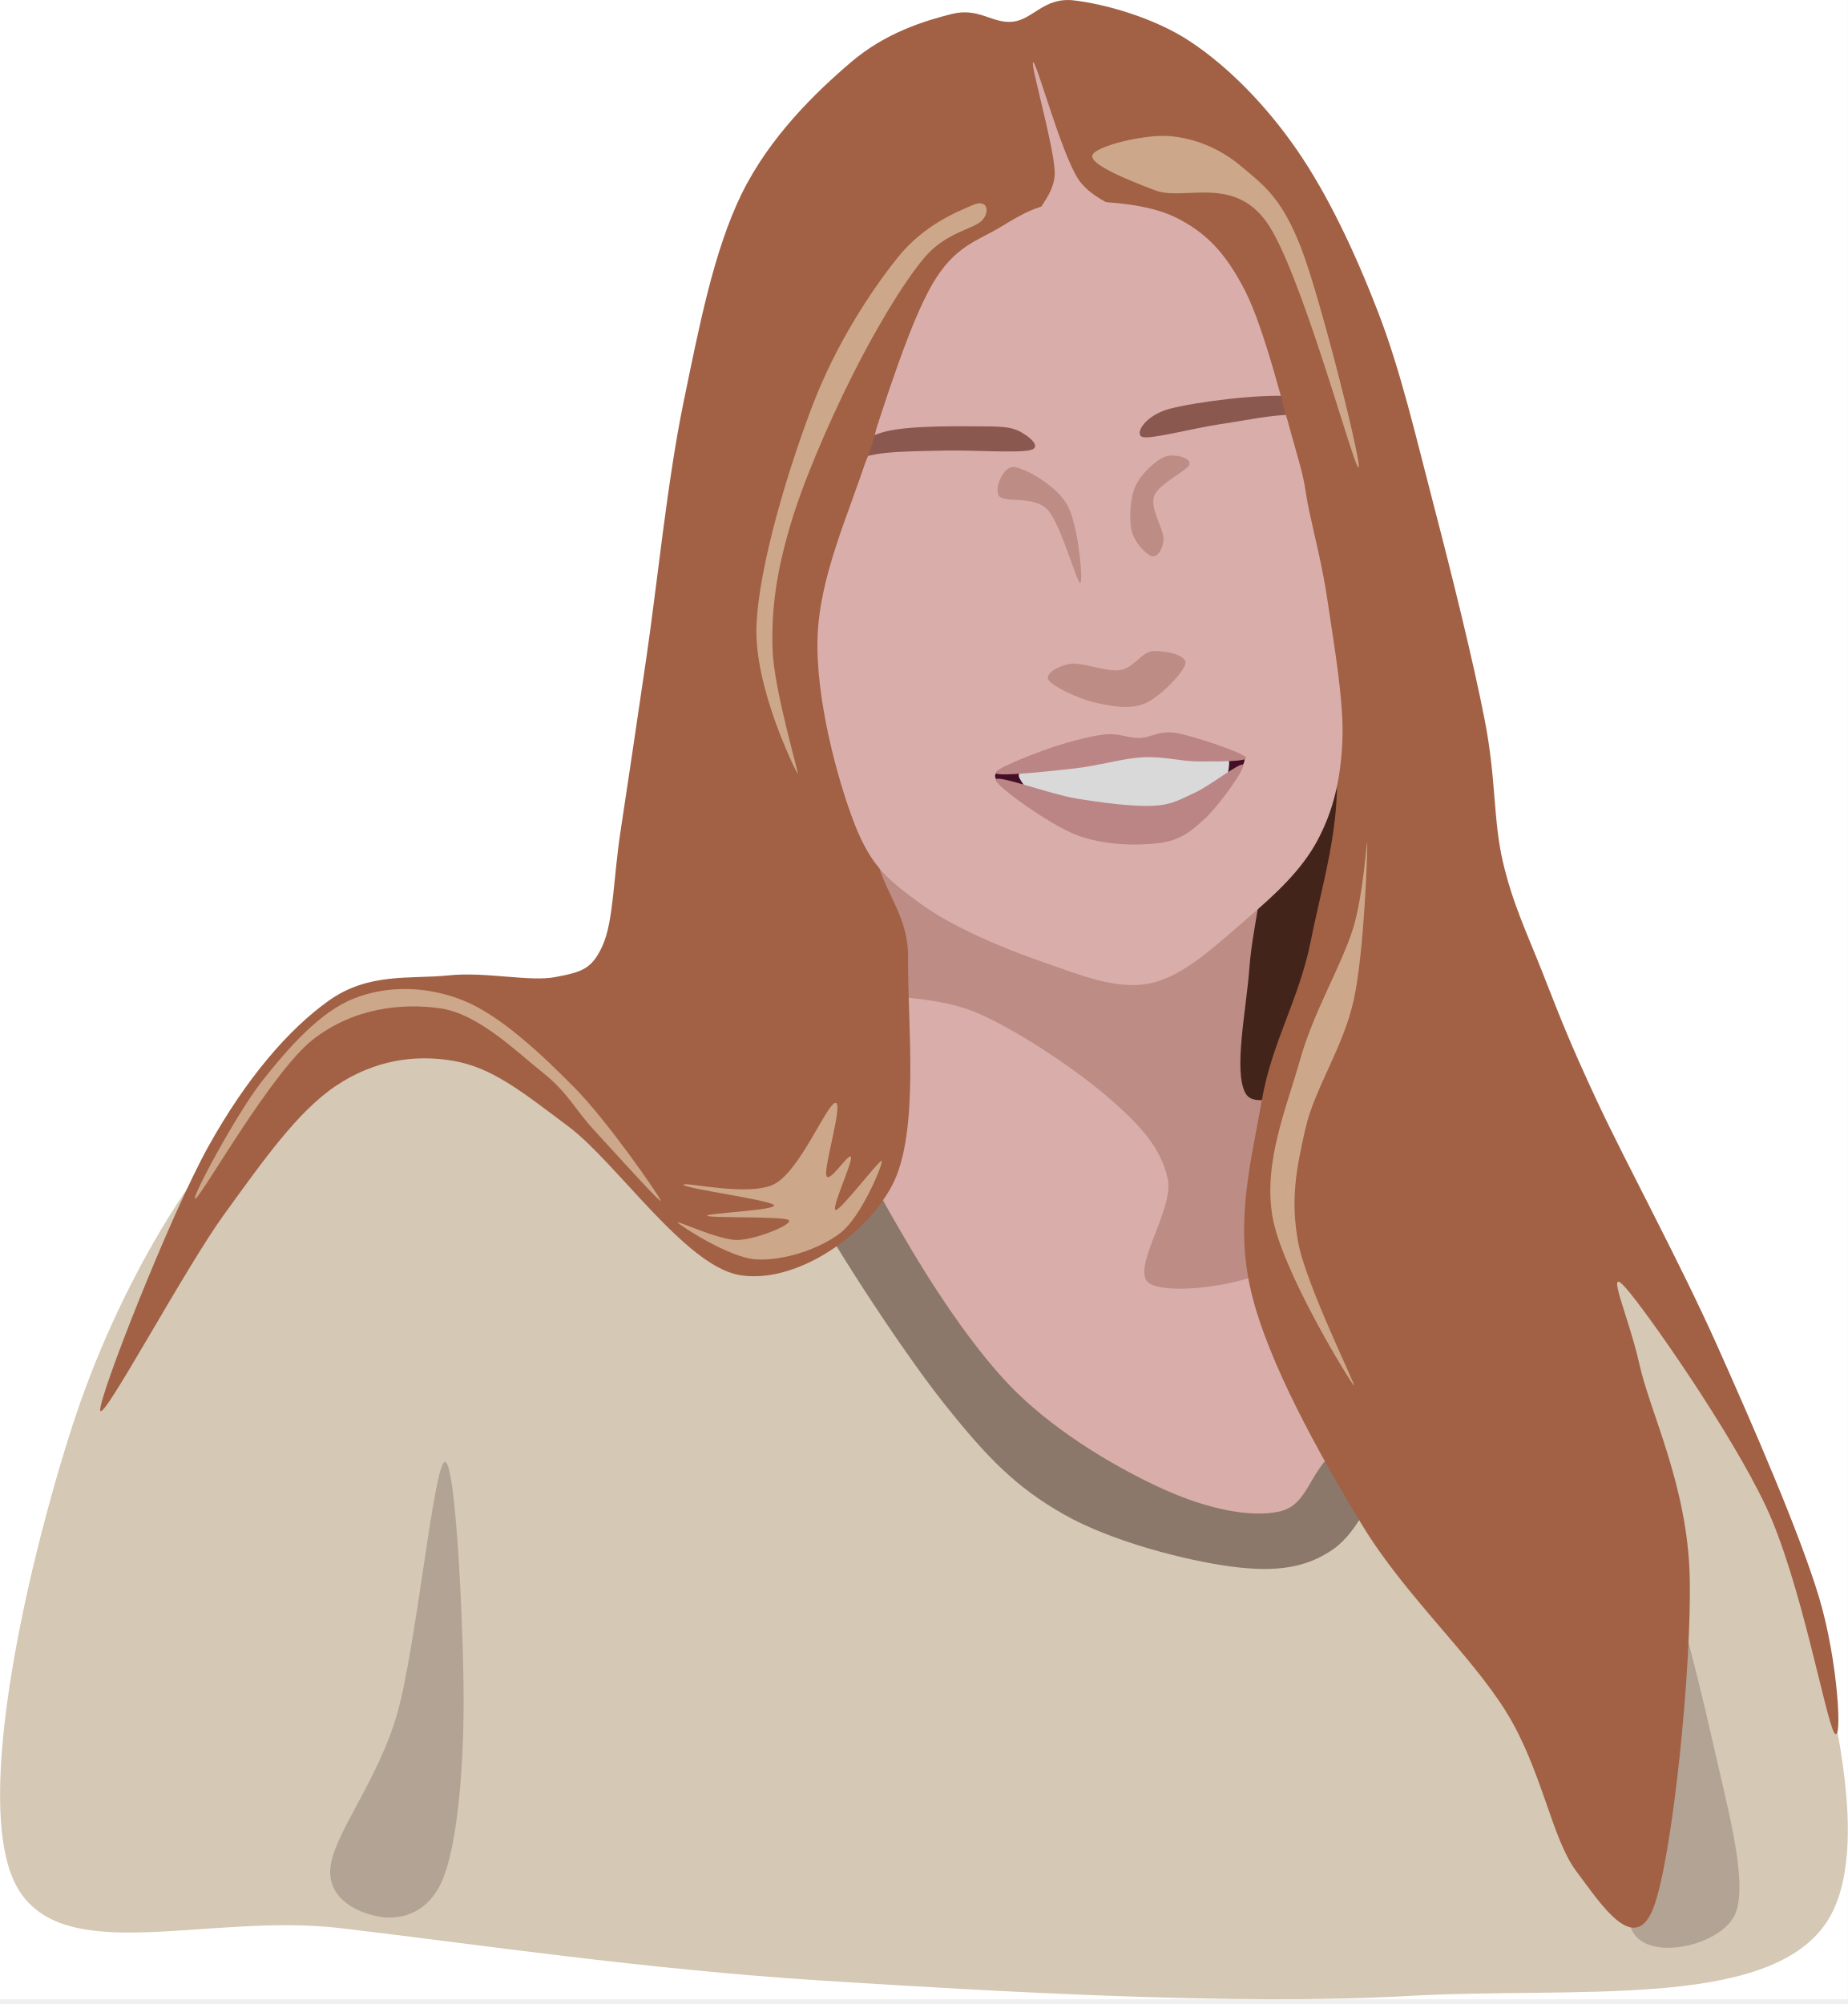
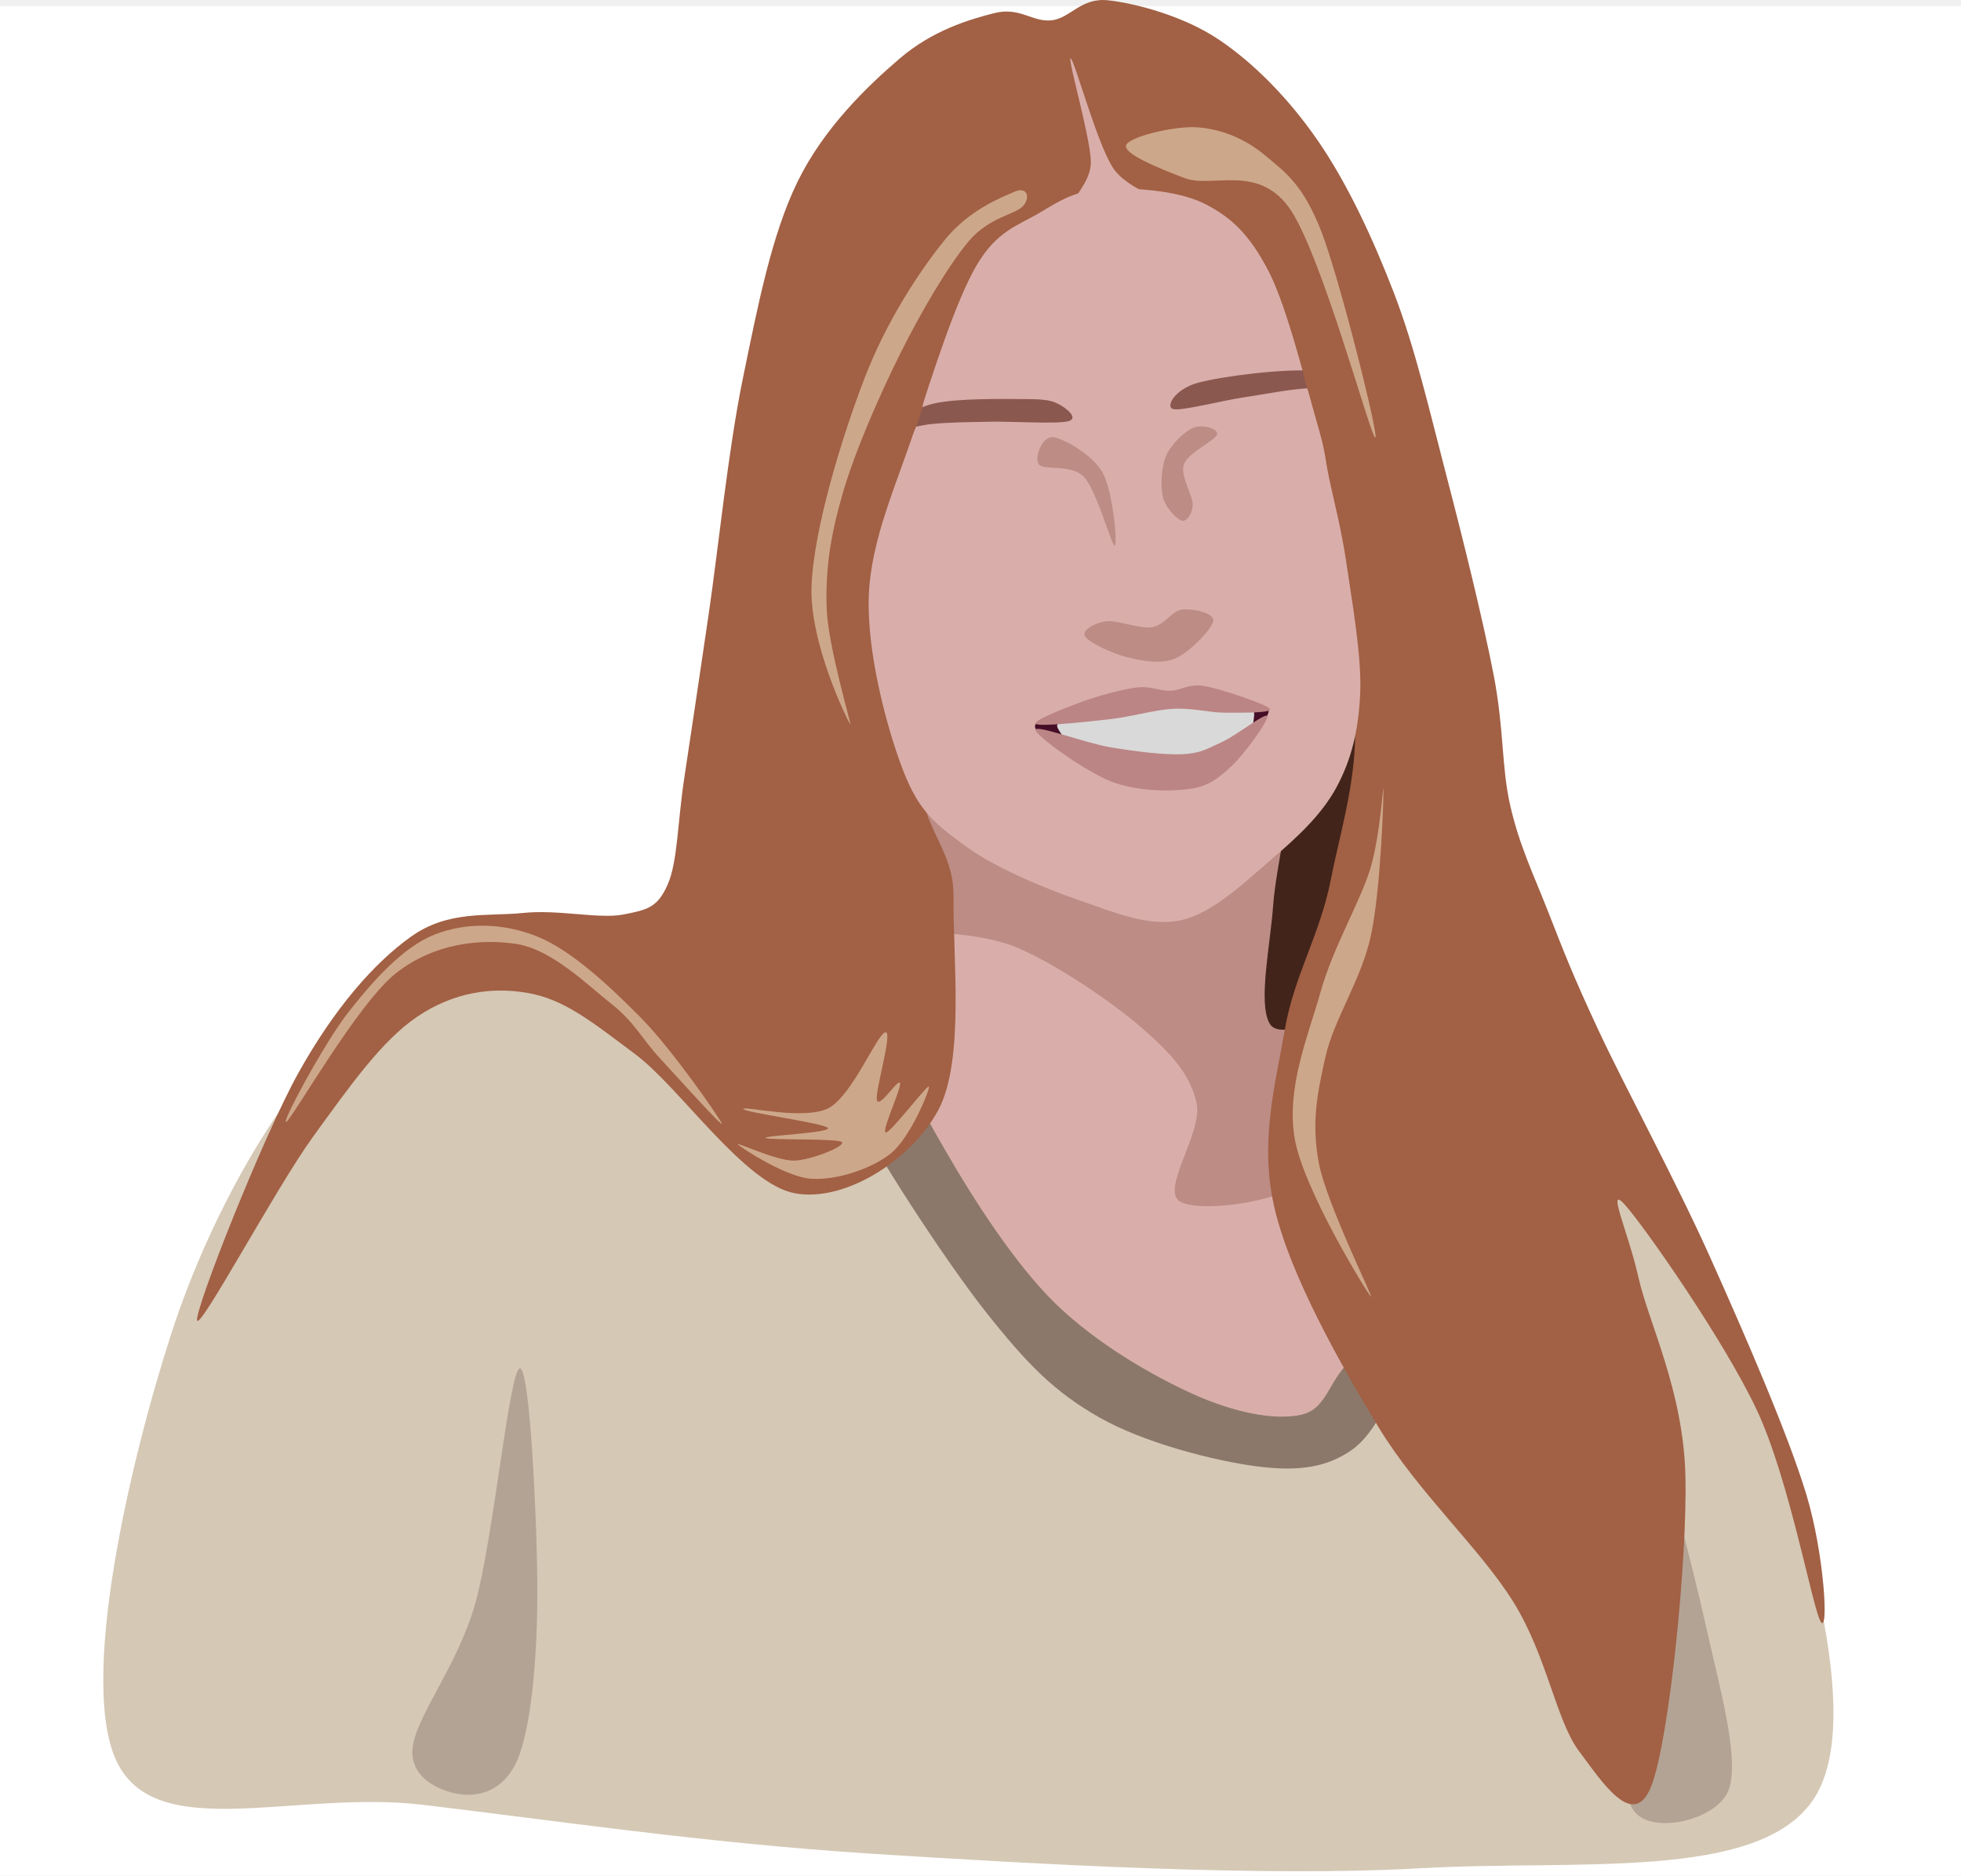
- <svg xmlns="http://www.w3.org/2000/svg" width="285" height="309" viewBox="0 0 285 309" fill="none">
-   <path fill-rule="evenodd" clip-rule="evenodd" d="M0 0H285V308.266H0V0Z" fill="white" />
-   <path fill-rule="evenodd" clip-rule="evenodd" d="M42.396 167.888C30.256 177.691 17.921 199.066 11.268 219.533C4.615 240.001 -4.409 277.731 2.478 290.693C9.364 303.656 31.896 294.863 52.587 297.31C73.277 299.758 99.226 303.636 126.621 305.379C154.017 307.122 191.128 309.24 216.958 307.771C242.788 306.301 272.435 309.914 281.602 296.563C290.769 283.213 279.229 248.018 271.96 227.668C264.69 207.318 248.25 184.874 237.983 174.462C227.715 164.051 236.001 167.49 210.356 165.198C184.71 162.907 112.102 160.266 84.108 160.715C56.115 161.163 54.536 158.085 42.396 167.888H42.396Z" fill="#D5C8B5" />
-   <path fill-rule="evenodd" clip-rule="evenodd" d="M123.582 182.384C126.437 188.86 138.66 207.64 145.405 216.158C152.151 224.677 156.618 229.26 164.054 233.494C171.49 237.728 183.092 240.668 190.021 241.564C196.95 242.461 201.555 241.714 205.629 238.875C209.704 236.035 212.26 229.46 214.47 224.528C216.68 219.597 222.112 212.772 218.889 209.285C215.666 205.797 206.043 204.551 195.131 203.604C184.219 202.657 162.993 207.988 153.417 203.604C143.84 199.221 141.861 181.686 137.671 177.303C133.481 172.919 130.627 176.456 128.279 177.303C125.93 178.15 120.728 175.908 123.582 182.384H123.582Z" fill="#8B786A" />
-   <path fill-rule="evenodd" clip-rule="evenodd" d="M195.161 134.86C195.23 140.688 191.939 154.837 191.432 160.566C190.926 166.294 190.304 167.59 192.123 169.233C193.942 170.877 195.277 167.215 202.345 170.428C209.412 173.641 230.914 181.537 234.528 188.511C238.142 195.486 228.749 206.446 224.03 212.275C219.31 218.103 210.655 220.02 206.212 223.482C201.769 226.945 201.838 232.026 197.372 233.047C192.906 234.069 186.184 232.674 179.416 229.611C172.647 226.547 163.484 221.241 156.762 214.665C150.04 208.089 143.088 197.105 139.083 190.156C135.077 183.207 134.455 182.684 132.728 172.97C131.001 163.256 127.917 142.282 128.723 131.871C129.528 121.459 127.18 111.547 137.563 110.501C147.945 109.455 181.417 121.535 191.017 125.594C200.617 129.654 195.092 129.031 195.161 134.86Z" fill="#D9AEAA" />
-   <path fill-rule="evenodd" clip-rule="evenodd" d="M210.906 109.454C205.151 107.312 189.91 115.88 184.938 123.502C179.965 131.124 179.367 144.773 181.071 155.185C182.774 165.596 190.141 182.983 195.159 185.972C200.178 188.96 207.13 181.387 211.182 173.118C215.234 164.848 219.516 146.965 219.47 136.354C219.424 125.744 216.662 111.596 210.906 109.454Z" fill="#42241A" />
-   <path fill-rule="evenodd" clip-rule="evenodd" d="M254.111 234.391C255.953 234.74 261.801 258.055 264.057 268.167C266.313 278.28 269.697 290.136 267.648 295.068C265.599 300 254.204 302.59 251.764 297.758C249.323 292.925 252.615 276.635 253.007 266.074C253.398 255.513 252.269 234.042 254.111 234.391Z" fill="#B3A394" />
-   <path fill-rule="evenodd" clip-rule="evenodd" d="M133.142 152.942C136.641 153.938 144.49 153.491 150.821 156.231C157.152 158.971 166.245 165.123 171.126 169.382C176.007 173.641 179.069 177.028 180.105 181.785C181.141 186.542 174.119 195.983 177.342 197.926C180.565 199.869 194.999 198.125 199.442 193.442C203.885 188.759 205.226 173.978 204 169.83C202.774 165.682 193.97 172.007 192.088 168.556C190.206 165.105 192.237 155.652 192.709 149.127C193.181 142.601 195.869 132.725 194.919 129.401C193.969 126.076 193.209 129.391 187.01 129.18C180.811 128.969 165.762 128.308 157.728 128.133C149.694 127.959 143.8 127.436 138.804 128.133C133.809 128.831 129.251 128.633 127.755 132.319C126.259 136.006 128.929 146.815 129.827 150.252C130.725 153.69 129.643 151.946 133.142 152.942Z" fill="#BC8C85" />
-   <path fill-rule="evenodd" clip-rule="evenodd" d="M156.212 3.346C159.343 2.997 161.023 -0.465 165.604 0.059C170.186 0.582 177.967 2.649 183.699 6.485C189.431 10.32 195.187 16.124 199.998 23.073C204.81 30.022 209.045 39.039 212.567 48.18C216.09 57.321 218.393 67.433 221.132 77.92C223.872 88.406 227.232 101.957 229.005 111.098C230.778 120.24 230.272 126.261 231.768 132.768C233.263 139.276 235.539 143.941 237.979 150.143C240.419 156.345 241.942 160.448 246.409 169.981C250.876 179.514 259.094 194.639 264.78 207.342C270.466 220.045 277.51 236.236 280.526 246.199C283.541 256.163 284.233 269.438 282.875 267.122C281.516 264.805 277.74 243.733 272.376 232.301C267.012 220.868 253.943 202.17 250.691 198.524C247.44 194.879 251.216 203.013 252.868 210.427C254.52 217.841 260.245 229.052 260.603 243.008C260.96 256.964 257.933 286.583 255.015 294.164C252.097 301.745 246.876 293.524 243.094 288.494C239.311 283.463 237.822 272.875 232.32 263.983C226.818 255.091 216.642 245.95 210.081 235.14C203.521 224.33 195.533 210.033 192.955 199.124C190.376 188.214 193.069 178.723 194.611 169.681C196.154 160.64 200.39 154.138 202.209 144.873C204.027 135.607 207.711 124.624 205.524 114.087C203.336 103.551 200.297 80.286 189.086 81.656C177.875 83.026 146.428 111.321 138.256 122.306C130.083 133.291 140.166 137.476 140.051 147.564C139.936 157.652 141.916 174.663 137.565 182.833C133.214 191.003 122.256 198.101 113.945 196.582C105.635 195.063 95.037 179.218 87.701 173.717C80.366 168.216 75.918 164.623 69.932 163.576C63.947 162.53 57.691 163.483 51.789 167.44C45.888 171.396 40.577 178.973 34.522 187.317C28.468 195.661 15.853 219.273 15.462 217.505C15.071 215.736 26.299 187.242 32.175 176.705C38.051 166.168 44.554 158.669 50.718 154.285C56.882 149.9 63.334 151.003 69.158 150.398C74.982 149.793 81.694 151.427 85.66 150.655C89.625 149.884 91.274 149.523 92.95 145.77C94.625 142.016 94.584 135.557 95.712 128.134C96.841 120.712 98.106 112.218 99.718 101.234C101.33 90.249 102.935 74.123 105.382 62.228C107.829 50.334 110.094 38.634 114.399 29.866C118.703 21.098 125.807 14.241 131.211 9.622C136.614 5.003 142.652 3.197 146.819 2.151C150.986 1.105 153.081 3.694 156.212 3.346V3.346Z" fill="#A26044" />
-   <path fill-rule="evenodd" clip-rule="evenodd" d="M154.275 35.028C157.774 32.911 160.26 31.393 164.772 31.144C169.284 30.895 176.813 31.267 181.348 33.534C185.884 35.8 188.899 38.765 191.984 44.743C195.068 50.721 198.199 63.723 199.856 69.402C201.514 75.081 201.1 74.857 201.928 78.817C202.757 82.777 203.978 87.26 204.83 93.163C205.682 99.067 207.316 108.158 207.04 114.236C206.764 120.313 205.612 125.071 203.171 129.629C200.731 134.188 196.679 137.924 192.397 141.586C188.116 145.247 182.753 150.477 177.481 151.598C172.209 152.719 166.683 150.354 160.766 148.311C154.85 146.269 146.816 142.906 141.981 139.344C137.147 135.782 134.409 133.789 131.761 126.94C129.114 120.09 125.775 107.635 126.097 98.245C126.42 88.854 130.748 79.663 133.695 70.597C136.642 61.53 140.348 49.774 143.778 43.846C147.208 37.918 150.776 37.145 154.275 35.028V35.028Z" fill="#D9AEAA" />
-   <path fill-rule="evenodd" clip-rule="evenodd" d="M68.608 225.424C66.905 225.748 64.234 253.645 61.288 264.132C58.341 274.618 51.181 283.087 50.928 288.343C50.674 293.599 56.821 295.566 59.768 295.666C62.715 295.766 66.651 294.52 68.608 288.94C70.565 283.361 71.508 272.776 71.508 262.19C71.508 251.603 70.312 225.1 68.608 225.424Z" fill="#B3A394" />
-   <path fill-rule="evenodd" clip-rule="evenodd" d="M157.353 66.562C156.156 65.952 155.189 65.753 151.759 65.74C148.329 65.728 140.64 65.578 136.773 66.487C132.905 67.397 128.599 70.635 128.553 71.195C128.507 71.755 133.573 70.136 136.496 69.849C139.419 69.561 142.352 69.547 146.092 69.472C149.833 69.397 157.061 69.883 158.938 69.398C160.815 68.913 158.549 67.171 157.353 66.562Z" fill="#8B5850" />
-   <path fill-rule="evenodd" clip-rule="evenodd" d="M161.704 104.819C161.129 103.835 163.316 102.602 165.158 102.353C166.999 102.104 170.66 103.648 172.755 103.324C174.85 103.001 176.046 100.585 177.727 100.411C179.407 100.237 183.034 100.934 182.838 102.279C182.642 103.624 178.923 107.485 176.552 108.481C174.181 109.478 171.086 108.868 168.611 108.257C166.136 107.647 162.28 105.803 161.704 104.819Z" fill="#BC8C85" />
-   <path fill-rule="evenodd" clip-rule="evenodd" d="M166.608 89.876C167.114 89.751 166.298 80.822 164.606 77.845C162.914 74.868 158.206 72.241 156.456 72.016C154.706 71.792 153.256 75.404 154.107 76.5C154.959 77.596 159.483 76.363 161.566 78.592C163.65 80.822 166.101 90 166.608 89.876Z" fill="#BC8C85" />
-   <path fill-rule="evenodd" clip-rule="evenodd" d="M179.592 70.449C178.199 71.022 175.943 73.101 175.103 75.007C174.262 76.912 174.124 80.087 174.55 81.88C174.976 83.674 176.841 85.555 177.658 85.767C178.475 85.978 179.396 84.695 179.453 83.151C179.511 81.607 177.336 78.431 178.004 76.501C178.671 74.571 183.194 72.578 183.459 71.57C183.724 70.561 180.985 69.876 179.592 70.449Z" fill="#BC8C85" />
-   <path fill-rule="evenodd" clip-rule="evenodd" d="M176.205 67.38C174.928 66.982 176.503 64.092 180.348 63.046C184.193 62.001 194.566 60.671 199.275 61.107C203.983 61.544 208.53 65.194 208.599 65.667C208.667 66.139 203.118 63.981 199.687 63.943C196.256 63.905 191.927 64.865 188.014 65.438C184.1 66.011 177.483 67.779 176.205 67.38Z" fill="#8B5850" />
-   <path fill-rule="evenodd" clip-rule="evenodd" d="M135.082 65.3C135.45 66.202 133.984 70.226 133.416 71.376C132.849 72.525 133.09 72.251 131.677 72.199C130.264 72.146 125.017 72.1 124.938 71.061C124.859 70.023 129.515 66.927 131.206 65.967C132.896 65.007 134.714 64.399 135.082 65.3Z" fill="#A26044" />
-   <path fill-rule="evenodd" clip-rule="evenodd" d="M197.607 59.264C197.202 60.617 198.332 64.744 199.274 66.044C200.216 67.344 201.635 66.757 203.259 67.065C204.883 67.372 207.925 68.606 209.018 67.888C210.111 67.169 211.035 64.412 209.815 62.752C208.596 61.093 203.735 58.512 201.701 57.931C199.666 57.35 198.011 57.912 197.607 59.264Z" fill="#A26044" />
-   <path fill-rule="evenodd" clip-rule="evenodd" d="M189.347 116.685C188.78 116.667 188.365 116.1 188.155 116.85C187.944 117.6 187.881 120.61 188.086 121.184C188.291 121.758 188.872 120.793 189.384 120.292C189.896 119.79 190.797 118.73 191.159 118.175C191.522 117.62 191.86 117.209 191.558 116.96C191.256 116.712 189.915 116.704 189.347 116.685Z" fill="#450E27" />
-   <path fill-rule="evenodd" clip-rule="evenodd" d="M188.057 116.827C187.782 117.562 187.735 120.157 188.127 120.638C188.52 121.118 189.774 120.305 190.411 119.709C191.048 119.113 192.054 117.641 191.949 117.061C191.844 116.48 190.43 116.267 189.781 116.228C189.132 116.189 188.333 116.092 188.057 116.827Z" fill="#450E27" />
-   <path fill-rule="evenodd" clip-rule="evenodd" d="M165.875 116.098C162.977 116.601 158.756 117.385 157.579 118.567C156.401 119.75 156.268 121.788 158.81 123.193C161.352 124.597 168.228 127.033 172.83 126.995C177.433 126.956 183.641 124.413 186.424 122.962C189.208 121.512 189.39 119.465 189.529 118.292C189.669 117.12 189.69 116.384 187.263 115.927C184.836 115.47 178.532 115.522 174.968 115.55C171.403 115.579 168.773 115.595 165.875 116.098Z" fill="#D9D9D9" />
-   <path fill-rule="evenodd" clip-rule="evenodd" d="M158.389 118.195C157.807 118.132 154.188 118.688 153.628 119.255C153.067 119.823 154.152 121.005 155.026 121.601C155.9 122.196 158.524 123.157 158.873 122.829C159.223 122.501 157.204 120.406 157.124 119.634C157.043 118.862 158.972 118.258 158.389 118.195Z" fill="#450E27" />
-   <path fill-rule="evenodd" clip-rule="evenodd" d="M153.629 119.255C152.908 118.767 158.527 116.575 161.288 115.576C164.05 114.577 167.791 113.558 170.197 113.26C172.604 112.962 173.84 113.824 175.727 113.787C177.615 113.75 178.785 112.541 181.523 113.036C184.262 113.532 191.605 116.029 192.159 116.758C192.713 117.487 187.508 117.406 184.849 117.408C182.19 117.41 179.412 116.588 176.206 116.771C173.001 116.954 169.377 118.09 165.614 118.504C161.851 118.918 154.35 119.743 153.629 119.255Z" fill="#BC8585" />
-   <path fill-rule="evenodd" clip-rule="evenodd" d="M153.558 120.24C153.566 121.176 161.786 127.105 165.987 128.732C170.187 130.358 175.445 130.423 178.76 129.999C182.074 129.575 183.71 128.192 185.873 126.187C188.036 124.182 192.003 118.63 191.738 117.97C191.473 117.31 186.609 121.181 184.285 122.227C181.961 123.272 180.852 124.097 177.794 124.245C174.735 124.393 169.974 123.781 165.935 123.114C161.896 122.446 153.549 119.304 153.558 120.24Z" fill="#BC8585" />
-   <path fill-rule="evenodd" clip-rule="evenodd" d="M160.18 34.724C158.108 33.454 162.809 30.693 162.672 26.509C162.535 22.326 158.759 9.447 159.357 9.621C159.956 9.796 163.638 23.471 166.262 27.556C168.887 31.641 176.116 32.937 175.103 34.132C174.089 35.327 162.252 35.995 160.18 34.724H160.18Z" fill="#D9AEAA" />
-   <path fill-rule="evenodd" clip-rule="evenodd" d="M151.479 33.977C150.213 35.347 145.863 35.77 142.502 39.806C139.141 43.841 134.766 51.264 131.313 58.188C127.86 65.113 123.809 74.353 121.783 81.353C119.757 88.352 118.95 93.856 119.158 100.183C119.365 106.51 123.441 119.935 123.026 119.313C122.612 118.69 116.28 105.936 116.672 96.446C117.063 86.956 121.736 71.837 125.374 62.372C129.011 52.908 134.376 44.788 138.496 39.657C142.617 34.527 147.934 32.534 150.098 31.587C152.262 30.64 152.745 32.607 151.479 33.977Z" fill="#CDA78A" />
-   <path fill-rule="evenodd" clip-rule="evenodd" d="M168.468 23.965C168.123 25.36 173.672 27.652 178.138 29.346C182.604 31.04 190.039 27.004 195.265 34.128C200.491 41.251 208.594 71.415 209.492 72.088C210.39 72.761 203.668 45.91 200.652 38.164C197.636 30.417 194.805 28.474 191.398 25.61C187.991 22.745 184.031 21.25 180.21 20.976C176.388 20.702 168.814 22.57 168.468 23.965Z" fill="#CDA78A" />
-   <path fill-rule="evenodd" clip-rule="evenodd" d="M210.875 130.072C210.852 128.254 210.391 137.67 208.665 143.224C206.938 148.779 202.587 156.026 200.515 163.399C198.443 170.772 194.853 179.091 196.234 187.46C197.615 195.83 208.135 212.916 208.803 213.614C209.471 214.311 201.483 198.245 200.24 191.645C198.996 185.044 199.917 180.263 201.344 174.011C202.771 167.759 207.215 161.457 208.803 154.134C210.392 146.811 210.898 131.891 210.875 130.072Z" fill="#CDA78A" />
-   <path fill-rule="evenodd" clip-rule="evenodd" d="M30.205 184.771C28.893 185.842 36.375 171.819 40.427 166.688C44.478 161.557 49.336 156.052 54.516 153.984C59.695 151.917 65.818 151.992 71.504 154.284C77.19 156.576 83.568 162.603 88.632 167.734C93.697 172.864 101.386 183.973 101.892 185.069C102.399 186.165 94.709 177.597 91.671 174.309C88.632 171.022 87.619 168.482 83.659 165.343C79.7 162.205 73.807 156.326 67.914 155.479C62.02 154.632 54.584 155.38 48.3 160.262C42.015 165.144 31.517 183.7 30.205 184.771Z" fill="#CDA78A" />
-   <path fill-rule="evenodd" clip-rule="evenodd" d="M105.415 182.679C105.438 182.131 115.602 184.634 119.504 182.53C123.406 180.425 127.504 170.263 128.828 170.051C130.152 169.839 127.044 179.864 127.446 181.259C127.849 182.654 131.004 177.535 131.245 178.419C131.487 179.304 128.102 186.464 128.896 186.564C129.69 186.663 135.883 178.432 136.01 179.017C136.137 179.602 132.891 187.548 129.657 190.076C126.423 192.605 120.794 194.448 116.604 194.187C112.414 193.925 104.989 189.006 104.517 188.508C104.045 188.01 110.917 191.26 113.771 191.197C116.626 191.135 122.428 188.757 121.646 188.134C120.863 187.511 109.455 187.847 109.075 187.461C108.695 187.075 119.977 186.614 119.367 185.817C118.757 185.02 105.392 183.227 105.415 182.679Z" fill="#CDA78A" />
+ <svg xmlns="http://www.w3.org/2000/svg" width="323" height="309" viewBox="0 0 323 309" fill="none">
+   <path fill-rule="evenodd" clip-rule="evenodd" d="M0 1H323V309H0V1Z" fill="white" />
+   <path fill-rule="evenodd" clip-rule="evenodd" d="M59.396 167.888C47.255 177.691 34.921 199.066 28.268 219.533C21.615 240.001 12.591 277.731 19.478 290.693C26.364 303.656 48.896 294.863 69.587 297.31C90.277 299.758 116.226 303.636 143.621 305.379C171.017 307.122 208.128 309.24 233.958 307.771C259.788 306.301 289.435 309.914 298.602 296.563C307.769 283.213 296.229 248.018 288.96 227.668C281.69 207.318 265.25 184.874 254.983 174.462C244.715 164.051 253.001 167.49 227.356 165.198C201.71 162.907 129.102 160.266 101.108 160.715C73.115 161.163 71.536 158.085 59.396 167.888H59.396Z" fill="#D5C8B5" />
+   <path fill-rule="evenodd" clip-rule="evenodd" d="M140.582 182.384C143.437 188.86 155.66 207.64 162.405 216.158C169.151 224.677 173.618 229.26 181.054 233.494C188.49 237.728 200.092 240.668 207.021 241.564C213.95 242.461 218.555 241.714 222.629 238.875C226.704 236.036 229.26 229.46 231.47 224.528C233.68 219.597 239.112 212.772 235.889 209.285C232.666 205.797 223.043 204.551 212.131 203.604C201.219 202.658 179.993 207.988 170.417 203.604C160.84 199.221 158.861 181.686 154.671 177.303C150.481 172.919 147.627 176.456 145.279 177.303C142.93 178.15 137.728 175.908 140.582 182.384H140.582Z" fill="#8B786A" />
+   <path fill-rule="evenodd" clip-rule="evenodd" d="M212.161 134.86C212.23 140.688 208.939 154.837 208.432 160.566C207.926 166.294 207.304 167.59 209.123 169.233C210.942 170.877 212.277 167.215 219.345 170.428C226.412 173.641 247.914 181.537 251.528 188.511C255.142 195.486 245.749 206.446 241.03 212.275C236.31 218.103 227.655 220.02 223.212 223.482C218.769 226.945 218.838 232.026 214.372 233.047C209.906 234.069 203.184 232.674 196.416 229.611C189.647 226.547 180.484 221.241 173.762 214.665C167.04 208.089 160.088 197.105 156.083 190.156C152.077 183.207 151.455 182.684 149.728 172.97C148.001 163.256 144.917 142.282 145.723 131.871C146.528 121.459 144.18 111.547 154.563 110.501C164.945 109.455 198.417 121.535 208.017 125.594C217.617 129.654 212.092 129.031 212.161 134.86V134.86Z" fill="#D9AEAA" />
+   <path fill-rule="evenodd" clip-rule="evenodd" d="M227.906 109.454C222.151 107.312 206.91 115.88 201.938 123.502C196.965 131.124 196.367 144.773 198.071 155.185C199.774 165.596 207.141 182.983 212.159 185.972C217.178 188.96 224.13 181.387 228.182 173.118C232.234 164.848 236.516 146.965 236.47 136.354C236.424 125.744 233.662 111.596 227.906 109.454V109.454Z" fill="#42241A" />
+   <path fill-rule="evenodd" clip-rule="evenodd" d="M271.111 234.391C272.953 234.74 278.801 258.055 281.057 268.167C283.313 278.28 286.697 290.136 284.648 295.068C282.599 300 271.204 302.59 268.764 297.758C266.323 292.925 269.615 276.635 270.007 266.074C270.398 255.513 269.269 234.042 271.111 234.391V234.391Z" fill="#B3A394" />
+   <path fill-rule="evenodd" clip-rule="evenodd" d="M150.142 152.942C153.641 153.938 161.49 153.491 167.821 156.231C174.152 158.971 183.245 165.123 188.126 169.382C193.007 173.641 196.069 177.028 197.105 181.785C198.141 186.542 191.119 195.983 194.342 197.926C197.565 199.869 211.999 198.125 216.442 193.442C220.885 188.759 222.226 173.978 221 169.83C219.774 165.682 210.97 172.007 209.088 168.556C207.206 165.105 209.237 155.652 209.709 149.127C210.181 142.601 212.869 132.725 211.919 129.401C210.969 126.076 210.209 129.392 204.01 129.18C197.811 128.969 182.762 128.308 174.728 128.133C166.694 127.959 160.8 127.436 155.804 128.133C150.809 128.831 146.251 128.633 144.755 132.319C143.259 136.006 145.929 146.815 146.827 150.252C147.725 153.69 146.643 151.946 150.142 152.942V152.942Z" fill="#BC8C85" />
+   <path fill-rule="evenodd" clip-rule="evenodd" d="M173.212 3.346C176.343 2.997 178.023 -0.465 182.604 0.059C187.186 0.582 194.967 2.649 200.699 6.485C206.431 10.32 212.187 16.124 216.998 23.073C221.81 30.022 226.045 39.039 229.567 48.18C233.09 57.321 235.393 67.433 238.132 77.92C240.872 88.406 244.232 101.957 246.005 111.098C247.778 120.24 247.272 126.261 248.768 132.768C250.263 139.276 252.539 143.941 254.979 150.143C257.419 156.345 258.942 160.448 263.409 169.981C267.876 179.514 276.094 194.639 281.78 207.342C287.466 220.045 294.51 236.236 297.526 246.199C300.541 256.163 301.233 269.438 299.875 267.122C298.516 264.805 294.74 243.733 289.376 232.301C284.012 220.868 270.943 202.17 267.691 198.524C264.44 194.879 268.216 203.013 269.868 210.427C271.52 217.841 277.245 229.052 277.603 243.008C277.96 256.964 274.933 286.583 272.015 294.164C269.097 301.745 263.876 293.524 260.094 288.494C256.311 283.463 254.822 272.875 249.32 263.983C243.818 255.091 233.642 245.95 227.081 235.14C220.52 224.33 212.533 210.033 209.954 199.124C207.376 188.214 210.069 178.723 211.611 169.681C213.154 160.64 217.39 154.138 219.209 144.873C221.027 135.607 224.711 124.624 222.524 114.087C220.336 103.551 217.297 80.286 206.086 81.656C194.875 83.026 163.428 111.321 155.256 122.306C147.083 133.291 157.166 137.476 157.051 147.564C156.936 157.652 158.916 174.663 154.565 182.833C150.214 191.003 139.256 198.101 130.945 196.582C122.635 195.063 112.037 179.218 104.701 173.717C97.366 168.216 92.918 164.623 86.932 163.576C80.947 162.53 74.691 163.483 68.789 167.44C62.888 171.396 57.577 178.973 51.522 187.317C45.468 195.661 32.853 219.273 32.462 217.505C32.071 215.736 43.299 187.242 49.175 176.705C55.051 166.168 61.554 158.669 67.718 154.285C73.882 149.9 80.334 151.003 86.158 150.398C91.981 149.793 98.694 151.427 102.66 150.655C106.625 149.884 108.274 149.523 109.95 145.77C111.625 142.016 111.584 135.557 112.712 128.134C113.84 120.712 115.106 112.218 116.718 101.234C118.33 90.249 119.935 74.123 122.382 62.228C124.829 50.334 127.094 38.634 131.399 29.866C135.703 21.098 142.807 14.241 148.211 9.622C153.614 5.003 159.652 3.197 163.819 2.151C167.986 1.105 170.081 3.694 173.212 3.346V3.346Z" fill="#A26044" />
+   <path fill-rule="evenodd" clip-rule="evenodd" d="M171.275 35.028C174.774 32.911 177.26 31.393 181.772 31.144C186.284 30.895 193.813 31.267 198.348 33.534C202.884 35.8 205.899 38.765 208.984 44.743C212.068 50.721 215.199 63.723 216.856 69.402C218.514 75.081 218.1 74.857 218.928 78.817C219.757 82.777 220.978 87.26 221.83 93.164C222.682 99.067 224.316 108.158 224.04 114.236C223.764 120.313 222.612 125.071 220.171 129.629C217.731 134.188 213.679 137.924 209.397 141.586C205.116 145.247 199.753 150.478 194.481 151.598C189.209 152.719 183.683 150.354 177.766 148.311C171.85 146.269 163.816 142.906 158.981 139.344C154.147 135.782 151.409 133.789 148.761 126.94C146.114 120.09 142.775 107.635 143.097 98.245C143.42 88.854 147.748 79.663 150.695 70.597C153.642 61.53 157.348 49.774 160.778 43.846C164.208 37.918 167.776 37.145 171.275 35.028V35.028Z" fill="#D9AEAA" />
+   <path fill-rule="evenodd" clip-rule="evenodd" d="M85.608 225.424C83.905 225.748 81.234 253.645 78.288 264.132C75.341 274.618 68.181 283.087 67.927 288.343C67.674 293.599 73.821 295.566 76.768 295.666C79.715 295.766 83.651 294.52 85.608 288.94C87.565 283.361 88.508 272.776 88.508 262.189C88.508 251.603 87.312 225.1 85.608 225.424V225.424Z" fill="#B3A394" />
+   <path fill-rule="evenodd" clip-rule="evenodd" d="M174.353 66.562C173.156 65.952 172.189 65.753 168.759 65.74C165.329 65.728 157.64 65.578 153.773 66.487C149.905 67.397 145.599 70.635 145.553 71.195C145.507 71.755 150.573 70.136 153.496 69.849C156.419 69.561 159.352 69.547 163.092 69.472C166.833 69.397 174.061 69.883 175.938 69.398C177.815 68.913 175.549 67.171 174.353 66.562V66.562Z" fill="#8B5850" />
+   <path fill-rule="evenodd" clip-rule="evenodd" d="M178.704 104.819C178.129 103.835 180.316 102.602 182.158 102.353C183.999 102.104 187.66 103.648 189.755 103.324C191.85 103.001 193.046 100.585 194.727 100.411C196.407 100.237 200.034 100.934 199.838 102.279C199.642 103.624 195.923 107.485 193.552 108.481C191.181 109.478 188.086 108.868 185.611 108.257C183.136 107.647 179.28 105.803 178.704 104.819V104.819Z" fill="#BC8C85" />
+   <path fill-rule="evenodd" clip-rule="evenodd" d="M183.608 89.876C184.114 89.751 183.298 80.822 181.606 77.845C179.914 74.868 175.206 72.241 173.456 72.016C171.706 71.792 170.256 75.404 171.107 76.5C171.959 77.596 176.483 76.363 178.566 78.592C180.65 80.822 183.101 90 183.608 89.876V89.876Z" fill="#BC8C85" />
+   <path fill-rule="evenodd" clip-rule="evenodd" d="M196.592 70.449C195.199 71.022 192.943 73.101 192.103 75.007C191.262 76.912 191.124 80.087 191.55 81.88C191.976 83.674 193.841 85.555 194.658 85.767C195.475 85.978 196.396 84.695 196.453 83.151C196.511 81.607 194.336 78.431 195.004 76.501C195.671 74.571 200.194 72.578 200.459 71.57C200.724 70.561 197.985 69.876 196.592 70.449V70.449Z" fill="#BC8C85" />
+   <path fill-rule="evenodd" clip-rule="evenodd" d="M193.205 67.38C191.928 66.982 193.503 64.092 197.348 63.046C201.193 62.001 211.566 60.67 216.275 61.107C220.983 61.544 225.53 65.194 225.599 65.667C225.667 66.139 220.118 63.981 216.687 63.943C213.256 63.905 208.927 64.865 205.014 65.438C201.1 66.011 194.483 67.779 193.205 67.38V67.38Z" fill="#8B5850" />
+   <path fill-rule="evenodd" clip-rule="evenodd" d="M152.082 65.3C152.45 66.202 150.984 70.226 150.416 71.376C149.849 72.525 150.09 72.251 148.677 72.199C147.264 72.146 142.017 72.1 141.938 71.061C141.859 70.023 146.515 66.927 148.206 65.967C149.896 65.007 151.714 64.399 152.082 65.3V65.3Z" fill="#A26044" />
+   <path fill-rule="evenodd" clip-rule="evenodd" d="M214.607 59.264C214.202 60.617 215.332 64.744 216.274 66.044C217.216 67.344 218.635 66.757 220.259 67.065C221.883 67.372 224.925 68.606 226.018 67.888C227.111 67.169 228.035 64.412 226.815 62.752C225.596 61.093 220.735 58.512 218.701 57.931C216.666 57.35 215.011 57.912 214.607 59.264V59.264Z" fill="#A26044" />
+   <path fill-rule="evenodd" clip-rule="evenodd" d="M206.347 116.685C205.78 116.667 205.365 116.1 205.155 116.85C204.944 117.6 204.881 120.61 205.086 121.184C205.291 121.758 205.872 120.793 206.384 120.292C206.896 119.79 207.797 118.73 208.159 118.175C208.522 117.62 208.86 117.209 208.558 116.96C208.256 116.712 206.915 116.704 206.347 116.685V116.685Z" fill="#450E27" />
+   <path fill-rule="evenodd" clip-rule="evenodd" d="M205.057 116.827C204.782 117.562 204.735 120.157 205.127 120.638C205.52 121.118 206.774 120.305 207.411 119.709C208.048 119.113 209.054 117.641 208.949 117.061C208.844 116.48 207.43 116.267 206.781 116.228C206.132 116.189 205.333 116.092 205.057 116.827V116.827Z" fill="#450E27" />
+   <path fill-rule="evenodd" clip-rule="evenodd" d="M182.875 116.098C179.977 116.601 175.756 117.385 174.579 118.567C173.401 119.75 173.268 121.788 175.81 123.193C178.352 124.597 185.228 127.033 189.83 126.995C194.433 126.957 200.641 124.413 203.424 122.962C206.208 121.512 206.39 119.465 206.529 118.292C206.669 117.12 206.69 116.384 204.263 115.927C201.836 115.47 195.532 115.522 191.968 115.55C188.403 115.579 185.773 115.595 182.875 116.098V116.098Z" fill="#D9D9D9" />
+   <path fill-rule="evenodd" clip-rule="evenodd" d="M175.389 118.195C174.807 118.132 171.188 118.688 170.628 119.255C170.067 119.823 171.152 121.005 172.026 121.601C172.9 122.196 175.524 123.157 175.873 122.829C176.223 122.501 174.204 120.406 174.124 119.634C174.043 118.862 175.972 118.258 175.389 118.195V118.195Z" fill="#450E27" />
+   <path fill-rule="evenodd" clip-rule="evenodd" d="M170.629 119.255C169.908 118.767 175.527 116.575 178.288 115.576C181.05 114.577 184.791 113.559 187.197 113.26C189.604 112.962 190.84 113.824 192.727 113.787C194.615 113.75 195.785 112.541 198.523 113.036C201.262 113.532 208.605 116.029 209.159 116.758C209.713 117.487 204.508 117.406 201.849 117.408C199.19 117.41 196.412 116.588 193.206 116.771C190.001 116.954 186.377 118.09 182.614 118.504C178.851 118.918 171.35 119.743 170.629 119.255V119.255Z" fill="#BC8585" />
+   <path fill-rule="evenodd" clip-rule="evenodd" d="M170.558 120.24C170.566 121.176 178.786 127.105 182.987 128.732C187.187 130.358 192.445 130.423 195.76 129.999C199.074 129.575 200.71 128.192 202.873 126.187C205.036 124.182 209.003 118.63 208.738 117.97C208.473 117.31 203.609 121.181 201.285 122.227C198.961 123.272 197.852 124.097 194.794 124.245C191.735 124.393 186.974 123.781 182.935 123.114C178.896 122.446 170.549 119.304 170.558 120.24V120.24Z" fill="#BC8585" />
+   <path fill-rule="evenodd" clip-rule="evenodd" d="M177.18 34.724C175.108 33.454 179.809 30.693 179.672 26.509C179.535 22.326 175.759 9.447 176.357 9.621C176.956 9.796 180.638 23.471 183.262 27.556C185.887 31.641 193.116 32.937 192.103 34.132C191.089 35.327 179.252 35.995 177.18 34.724H177.18Z" fill="#D9AEAA" />
+   <path fill-rule="evenodd" clip-rule="evenodd" d="M168.479 33.977C167.213 35.347 162.863 35.77 159.502 39.806C156.141 43.841 151.766 51.264 148.313 58.188C144.86 65.113 140.809 74.353 138.783 81.353C136.757 88.352 135.95 93.856 136.158 100.183C136.365 106.51 140.441 119.935 140.026 119.313C139.612 118.69 133.28 105.936 133.672 96.446C134.063 86.956 138.736 71.837 142.374 62.372C146.011 52.908 151.376 44.788 155.496 39.658C159.617 34.527 164.934 32.534 167.098 31.587C169.262 30.64 169.745 32.607 168.479 33.977V33.977Z" fill="#CDA78A" />
+   <path fill-rule="evenodd" clip-rule="evenodd" d="M185.468 23.965C185.123 25.36 190.672 27.652 195.138 29.346C199.604 31.04 207.039 27.004 212.265 34.128C217.491 41.252 225.594 71.415 226.492 72.088C227.39 72.761 220.668 45.91 217.652 38.164C214.636 30.418 211.805 28.474 208.398 25.61C204.991 22.745 201.031 21.25 197.21 20.976C193.388 20.702 185.814 22.57 185.468 23.965V23.965Z" fill="#CDA78A" />
+   <path fill-rule="evenodd" clip-rule="evenodd" d="M227.875 130.073C227.852 128.254 227.391 137.67 225.665 143.224C223.938 148.779 219.587 156.026 217.515 163.399C215.443 170.772 211.853 179.091 213.234 187.461C214.615 195.83 225.135 212.917 225.803 213.614C226.471 214.311 218.483 198.245 217.24 191.645C215.996 185.044 216.917 180.263 218.344 174.011C219.771 167.759 224.215 161.457 225.803 154.134C227.392 146.811 227.898 131.891 227.875 130.073V130.073Z" fill="#CDA78A" />
+   <path fill-rule="evenodd" clip-rule="evenodd" d="M47.205 184.771C45.893 185.842 53.375 171.819 57.427 166.688C61.478 161.557 66.336 156.052 71.516 153.984C76.695 151.917 82.818 151.992 88.504 154.284C94.19 156.575 100.568 162.603 105.632 167.733C110.697 172.864 118.386 183.973 118.892 185.069C119.399 186.165 111.709 177.597 108.671 174.309C105.632 171.022 104.619 168.482 100.659 165.343C96.7 162.205 90.807 156.326 84.914 155.479C79.02 154.632 71.584 155.38 65.299 160.262C59.015 165.144 48.517 183.7 47.205 184.771V184.771Z" fill="#CDA78A" />
+   <path fill-rule="evenodd" clip-rule="evenodd" d="M122.415 182.679C122.438 182.132 132.602 184.634 136.504 182.53C140.406 180.425 144.504 170.263 145.828 170.051C147.152 169.839 144.044 179.864 144.446 181.259C144.849 182.654 148.004 177.535 148.245 178.419C148.487 179.304 145.102 186.464 145.896 186.564C146.69 186.663 152.883 178.432 153.01 179.017C153.137 179.602 149.891 187.548 146.657 190.076C143.423 192.605 137.794 194.448 133.604 194.187C129.414 193.925 121.989 189.006 121.517 188.508C121.045 188.01 127.917 191.26 130.771 191.197C133.626 191.135 139.428 188.757 138.646 188.134C137.863 187.511 126.455 187.847 126.075 187.461C125.695 187.075 136.977 186.614 136.367 185.817C135.757 185.02 122.392 183.227 122.415 182.679V182.679Z" fill="#CDA78A" />
</svg>
